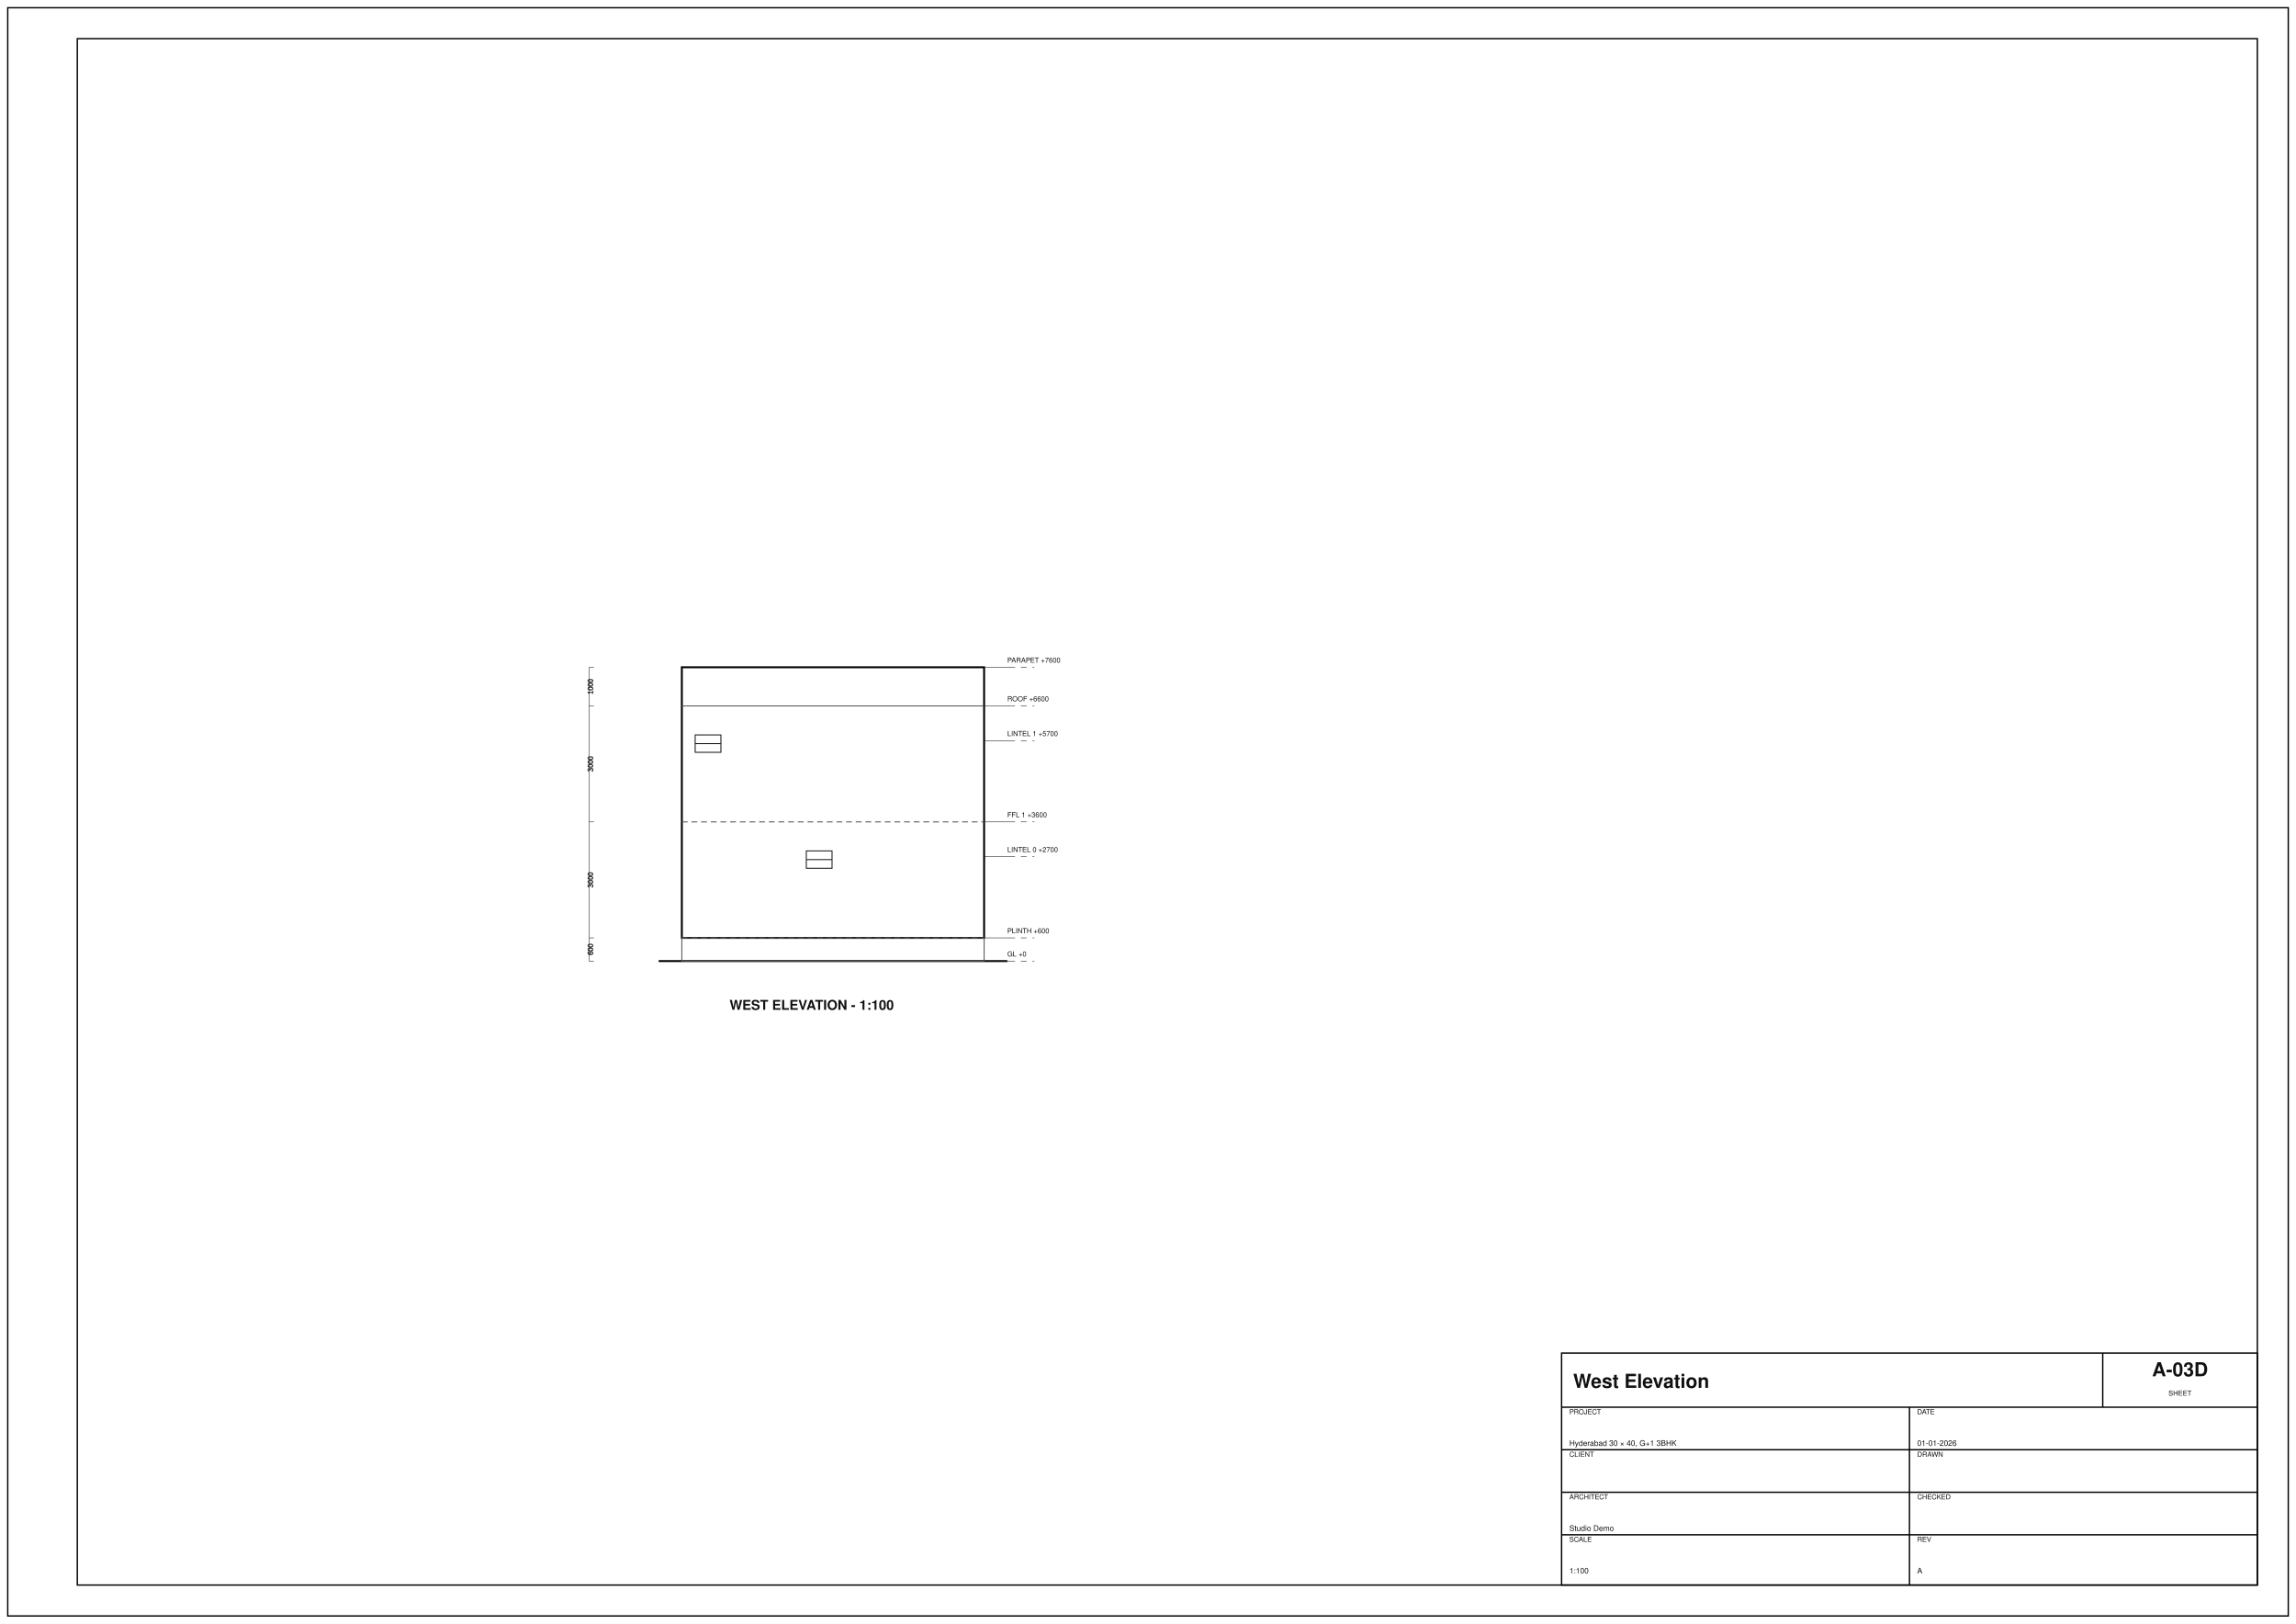
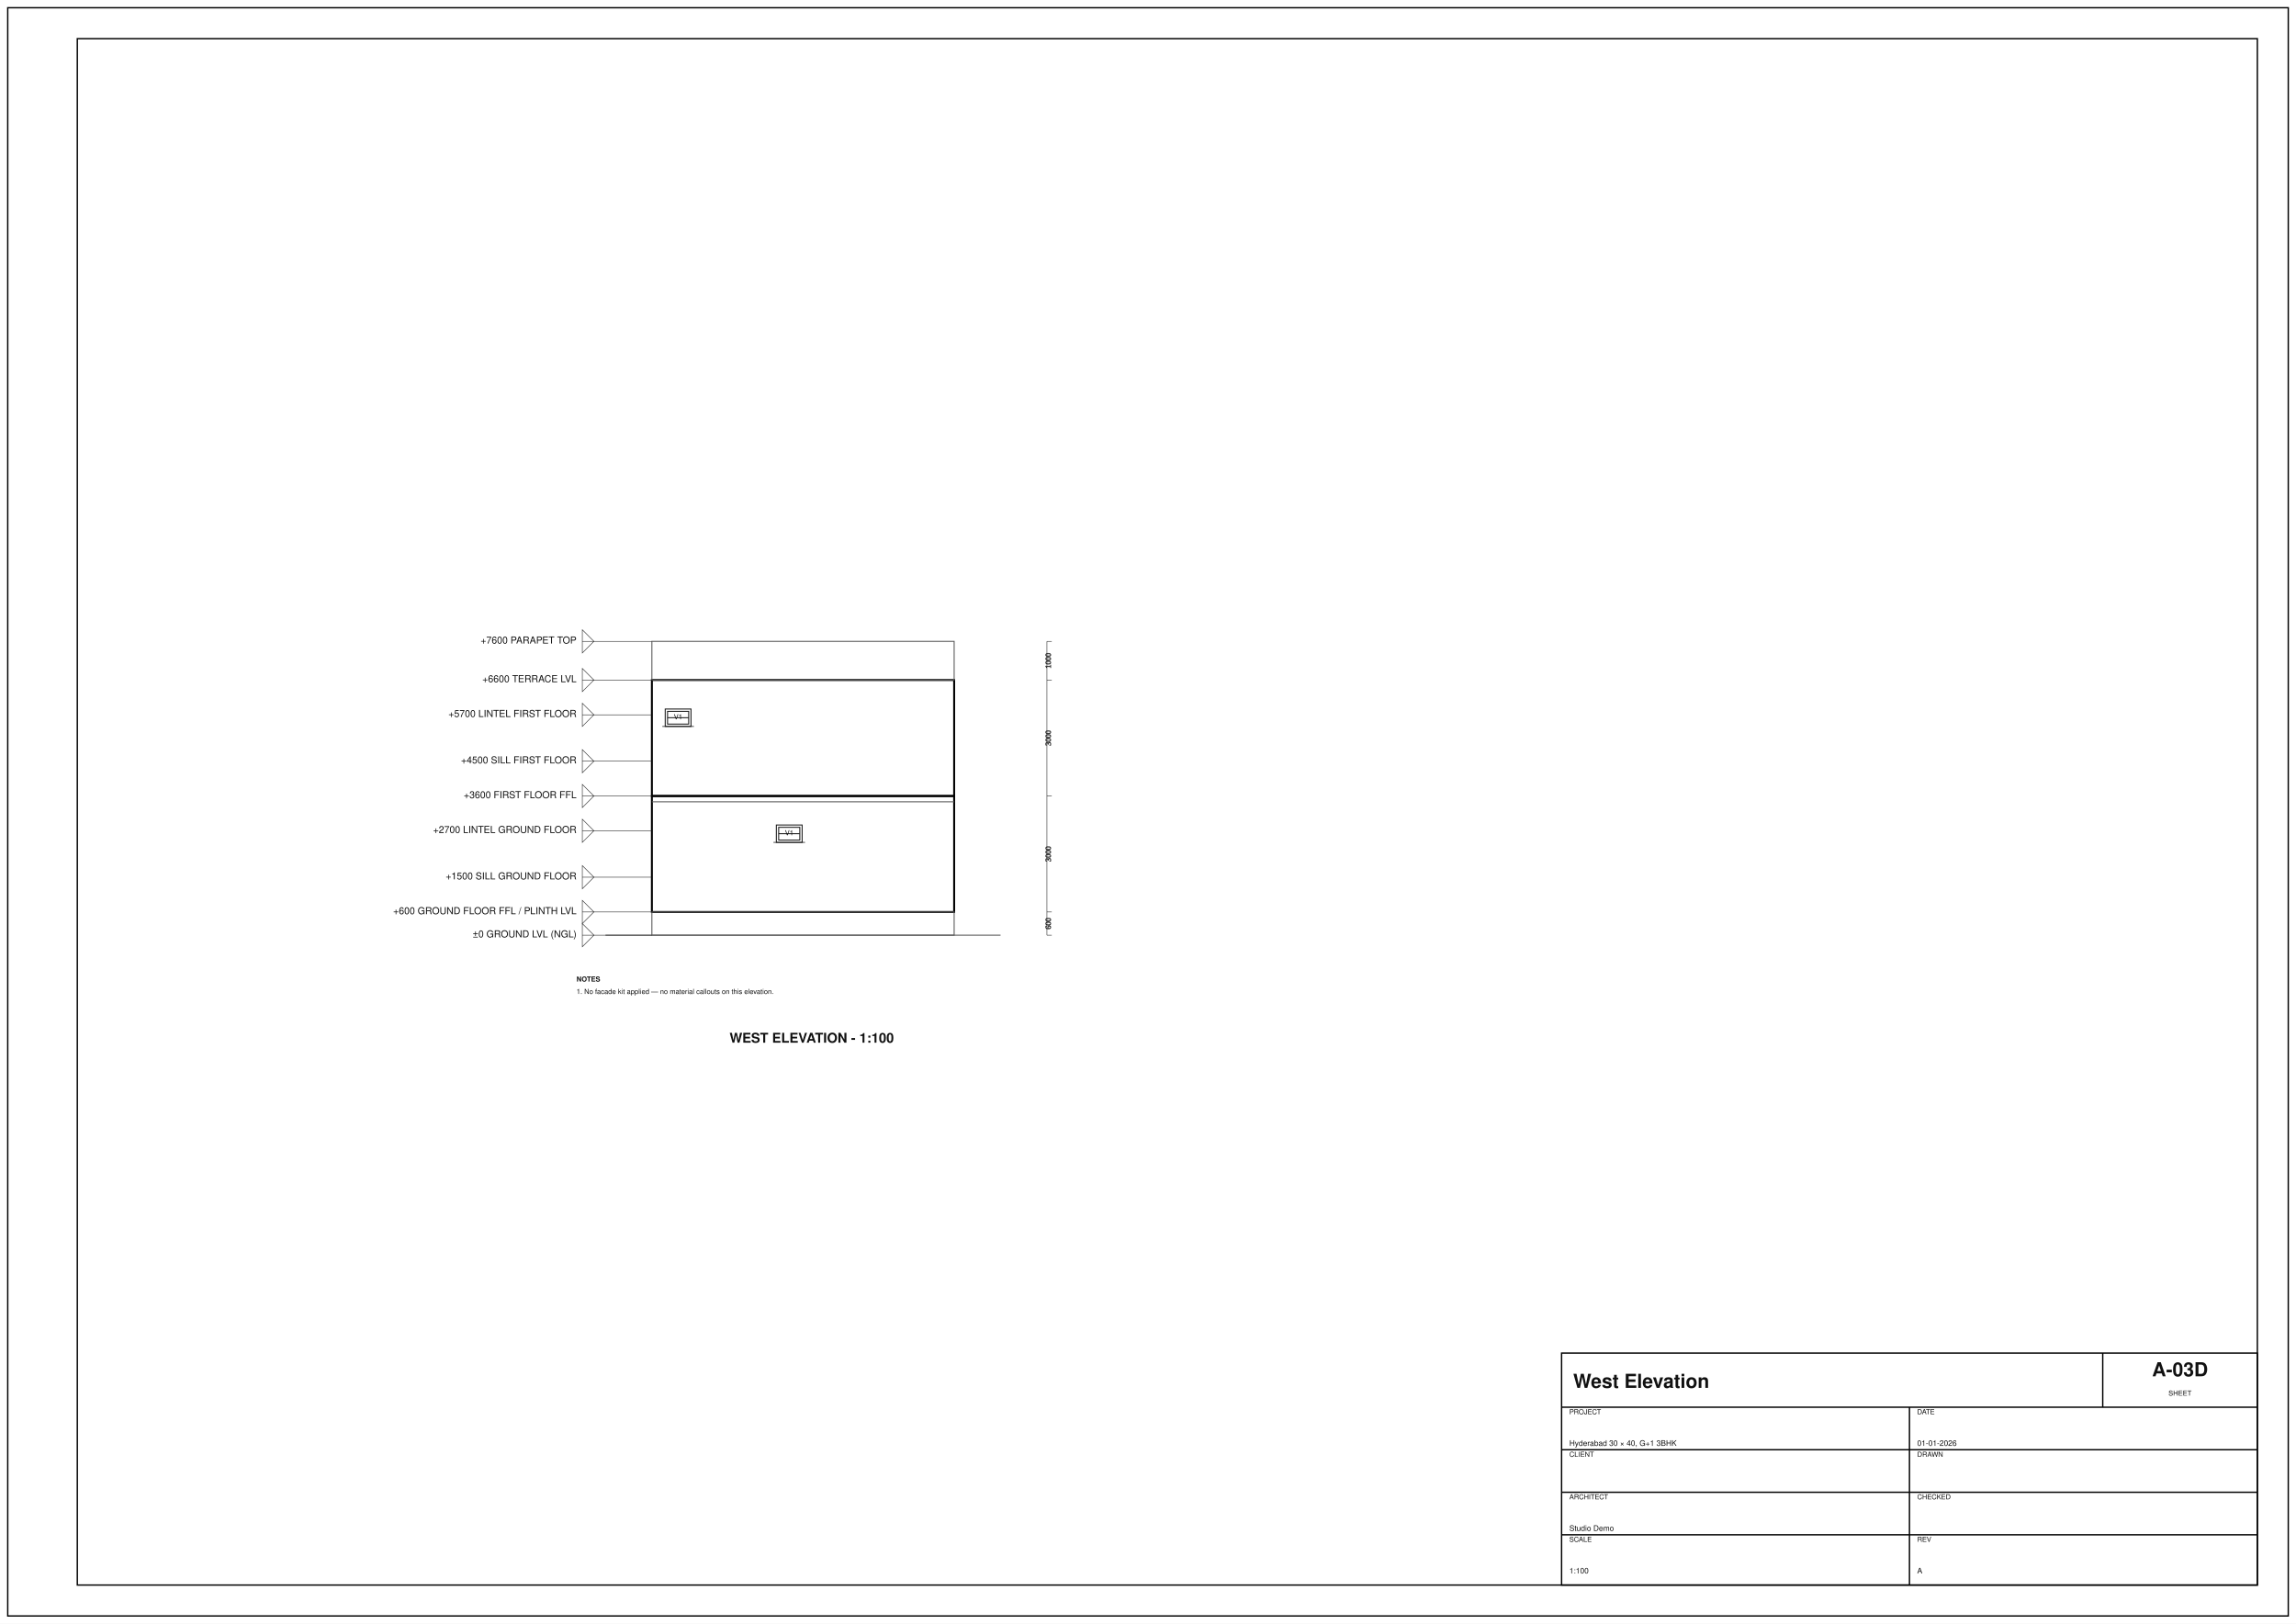
<svg xmlns="http://www.w3.org/2000/svg" width="594mm" height="420mm" viewBox="0 0 594 420" version="1.1">
  <rect x="0" y="0" width="594" height="420" fill="#ffffff" stroke="none" />
  <g id="g-frame">
    <g class="layer" data-layer="A-TEXT" stroke="#111111" stroke-width="0.180" fill="none" stroke-linecap="butt" stroke-linejoin="miter">
      <g font-family="Helvetica, Arial, sans-serif" fill="#111111" stroke="none">
        <text x="407.000" y="359.000" font-size="5.000" text-anchor="start" dominant-baseline="alphabetic" font-weight="600">West Elevation</text>
        <text x="564.000" y="356.000" font-size="5.000" text-anchor="middle" dominant-baseline="alphabetic" font-weight="600">A-03D</text>
        <text x="564.000" y="361.000" font-size="1.800" text-anchor="middle" dominant-baseline="alphabetic">SHEET</text>
        <text x="406.000" y="365.000" font-size="1.800" text-anchor="start" dominant-baseline="hanging">PROJECT</text>
        <text x="406.000" y="374.000" font-size="2.000" text-anchor="start" dominant-baseline="alphabetic">Hyderabad 30 × 40, G+1 3BHK</text>
        <text x="406.000" y="376.000" font-size="1.800" text-anchor="start" dominant-baseline="hanging">CLIENT</text>
        <text x="406.000" y="385.000" font-size="2.000" text-anchor="start" dominant-baseline="alphabetic" />
        <text x="406.000" y="387.000" font-size="1.800" text-anchor="start" dominant-baseline="hanging">ARCHITECT</text>
        <text x="406.000" y="396.000" font-size="2.000" text-anchor="start" dominant-baseline="alphabetic">Studio Demo</text>
        <text x="406.000" y="398.000" font-size="1.800" text-anchor="start" dominant-baseline="hanging">SCALE</text>
        <text x="406.000" y="407.000" font-size="2.000" text-anchor="start" dominant-baseline="alphabetic">1:100</text>
        <text x="496.000" y="365.000" font-size="1.800" text-anchor="start" dominant-baseline="hanging">DATE</text>
        <text x="496.000" y="374.000" font-size="2.000" text-anchor="start" dominant-baseline="alphabetic">01-01-2026</text>
        <text x="496.000" y="376.000" font-size="1.800" text-anchor="start" dominant-baseline="hanging">DRAWN</text>
        <text x="496.000" y="385.000" font-size="2.000" text-anchor="start" dominant-baseline="alphabetic" />
        <text x="496.000" y="387.000" font-size="1.800" text-anchor="start" dominant-baseline="hanging">CHECKED</text>
        <text x="496.000" y="396.000" font-size="2.000" text-anchor="start" dominant-baseline="alphabetic" />
        <text x="496.000" y="398.000" font-size="1.800" text-anchor="start" dominant-baseline="hanging">REV</text>
        <text x="496.000" y="407.000" font-size="2.000" text-anchor="start" dominant-baseline="alphabetic">A</text>
      </g>
    </g>
    <g class="layer" data-layer="A-TITL" stroke="#000000" stroke-width="0.350" fill="none" stroke-linecap="butt" stroke-linejoin="miter">
      <polygon points="2.000,2.000 592.000,2.000 592.000,418.000 2.000,418.000" fill="none" />
      <polygon points="20.000,10.000 584.000,10.000 584.000,410.000 20.000,410.000" fill="none" />
      <polygon points="404.000,350.000 584.000,350.000 584.000,410.000 404.000,410.000" fill="none" />
      <line x1="404.000" y1="364.000" x2="584.000" y2="364.000" />
      <line x1="544.000" y1="350.000" x2="544.000" y2="364.000" />
      <line x1="494.000" y1="364.000" x2="494.000" y2="410.000" />
      <line x1="404.000" y1="375.000" x2="494.000" y2="375.000" />
      <line x1="404.000" y1="386.000" x2="494.000" y2="386.000" />
      <line x1="404.000" y1="397.000" x2="494.000" y2="397.000" />
      <line x1="494.000" y1="375.000" x2="584.000" y2="375.000" />
      <line x1="494.000" y1="386.000" x2="584.000" y2="386.000" />
      <line x1="494.000" y1="397.000" x2="584.000" y2="397.000" />
    </g>
  </g>
  <g id="g-elev-W">
    <g class="layer" data-layer="A-WALL" stroke="#000000" stroke-width="0.500" fill="none" stroke-linecap="butt" stroke-linejoin="miter">
-       <line x1="170.400" y1="248.600" x2="260.600" y2="248.600" />
-       <polygon points="176.400,242.600 254.600,242.600 254.600,172.600 176.400,172.600" fill="none" />
+       <polygon points="168.650,235.900 246.850,235.900 246.850,205.900 168.650,205.900" fill="none" />
+       <polygon points="168.650,205.900 246.850,205.900 246.850,175.900 168.650,175.900" fill="none" />
    </g>
    <g class="layer" data-layer="A-WALL-PART" stroke="#555555" stroke-width="0.250" fill="none" stroke-linecap="butt" stroke-linejoin="miter">
-       <polygon points="176.400,248.600 254.600,248.600 254.600,242.600 176.400,242.600" fill="none" />
-       <line x1="176.400" y1="242.600" x2="254.600" y2="242.600" stroke-dasharray="1.500 1.000" />
-       <line x1="176.400" y1="212.600" x2="254.600" y2="212.600" stroke-dasharray="1.500 1.000" />
-       <line x1="176.400" y1="182.600" x2="254.600" y2="182.600" />
+       <line x1="168.650" y1="207.400" x2="246.850" y2="207.400" />
+       <polygon points="168.650,241.900 246.850,241.900 246.850,235.900 168.650,235.900" fill="none" />
+       <line x1="156.650" y1="241.900" x2="258.850" y2="241.900" />
+       <line x1="200.100" y1="217.900" x2="208.270" y2="217.900" />
+       <line x1="171.350" y1="187.900" x2="179.520" y2="187.900" />
+       <polygon points="168.650,175.900 246.850,175.900 246.850,165.900 168.650,165.900" fill="none" />
    </g>
    <g class="layer" data-layer="A-WIND" stroke="#1a1a1a" stroke-width="0.250" fill="none" stroke-linecap="butt" stroke-linejoin="miter">
-       <polygon points="208.600,224.600 215.260,224.600 215.260,220.100 208.600,220.100" fill="none" />
-       <line x1="208.600" y1="222.350" x2="215.260" y2="222.350" />
-       <polygon points="179.850,194.600 186.510,194.600 186.510,190.100 179.850,190.100" fill="none" />
-       <line x1="179.850" y1="192.350" x2="186.510" y2="192.350" />
+       <polygon points="200.850,217.900 207.520,217.900 207.520,213.400 200.850,213.400" fill="none" />
+       <polygon points="201.450,217.300 206.920,217.300 206.920,214.000 201.450,214.000" fill="none" />
+       <line x1="201.450" y1="215.650" x2="206.920" y2="215.650" />
+       <polygon points="172.100,187.900 178.770,187.900 178.770,183.400 172.100,183.400" fill="none" />
+       <polygon points="172.700,187.300 178.170,187.300 178.170,184.000 172.700,184.000" fill="none" />
+       <line x1="172.700" y1="185.650" x2="178.170" y2="185.650" />
    </g>
    <g class="layer" data-layer="A-DIM" stroke="#1a1a1a" stroke-width="0.130" fill="none" stroke-linecap="butt" stroke-linejoin="miter">
-       <line x1="254.600" y1="248.600" x2="267.600" y2="248.600" stroke-dasharray="8.000 1.500 1.500 1.500" />
-       <line x1="254.600" y1="242.600" x2="267.600" y2="242.600" stroke-dasharray="8.000 1.500 1.500 1.500" />
-       <line x1="254.600" y1="221.600" x2="267.600" y2="221.600" stroke-dasharray="8.000 1.500 1.500 1.500" />
-       <line x1="254.600" y1="212.600" x2="267.600" y2="212.600" stroke-dasharray="8.000 1.500 1.500 1.500" />
-       <line x1="254.600" y1="191.600" x2="267.600" y2="191.600" stroke-dasharray="8.000 1.500 1.500 1.500" />
-       <line x1="254.600" y1="182.600" x2="267.600" y2="182.600" stroke-dasharray="8.000 1.500 1.500 1.500" />
-       <line x1="254.600" y1="172.600" x2="267.600" y2="172.600" stroke-dasharray="8.000 1.500 1.500 1.500" />
-       <line x1="152.400" y1="248.600" x2="152.400" y2="172.600" />
-       <line x1="152.400" y1="248.600" x2="153.650" y2="248.600" />
-       <line x1="152.400" y1="242.600" x2="153.650" y2="242.600" />
-       <line x1="152.400" y1="212.600" x2="153.650" y2="212.600" />
-       <line x1="152.400" y1="182.600" x2="153.650" y2="182.600" />
-       <line x1="152.400" y1="172.600" x2="153.650" y2="172.600" />
-       <text x="153.400" y="245.600" font-size="2.000" text-anchor="middle" dominant-baseline="alphabetic" transform="rotate(-90 153.400 245.600)">600</text>
-       <text x="153.400" y="227.600" font-size="2.000" text-anchor="middle" dominant-baseline="alphabetic" transform="rotate(-90 153.400 227.600)">3000</text>
-       <text x="153.400" y="197.600" font-size="2.000" text-anchor="middle" dominant-baseline="alphabetic" transform="rotate(-90 153.400 197.600)">3000</text>
-       <text x="153.400" y="177.600" font-size="2.000" text-anchor="middle" dominant-baseline="alphabetic" transform="rotate(-90 153.400 177.600)">1000</text>
+       <line x1="150.650" y1="241.900" x2="168.650" y2="241.900" />
+       <polygon points="153.650,241.900 150.650,238.900 150.650,244.900" fill="none" />
+       <line x1="150.650" y1="235.900" x2="168.650" y2="235.900" />
+       <polygon points="153.650,235.900 150.650,232.900 150.650,238.900" fill="none" />
+       <line x1="150.650" y1="226.900" x2="168.650" y2="226.900" />
+       <polygon points="153.650,226.900 150.650,223.900 150.650,229.900" fill="none" />
+       <line x1="150.650" y1="214.900" x2="168.650" y2="214.900" />
+       <polygon points="153.650,214.900 150.650,211.900 150.650,217.900" fill="none" />
+       <line x1="150.650" y1="205.900" x2="168.650" y2="205.900" />
+       <polygon points="153.650,205.900 150.650,202.900 150.650,208.900" fill="none" />
+       <line x1="150.650" y1="196.900" x2="168.650" y2="196.900" />
+       <polygon points="153.650,196.900 150.650,193.900 150.650,199.900" fill="none" />
+       <line x1="150.650" y1="184.900" x2="168.650" y2="184.900" />
+       <polygon points="153.650,184.900 150.650,181.900 150.650,187.900" fill="none" />
+       <line x1="150.650" y1="175.900" x2="168.650" y2="175.900" />
+       <polygon points="153.650,175.900 150.650,172.900 150.650,178.900" fill="none" />
+       <line x1="150.650" y1="165.900" x2="168.650" y2="165.900" />
+       <polygon points="153.650,165.900 150.650,162.900 150.650,168.900" fill="none" />
+       <line x1="270.850" y1="241.900" x2="270.850" y2="165.900" />
+       <line x1="270.850" y1="241.900" x2="272.100" y2="241.900" />
+       <line x1="270.850" y1="235.900" x2="272.100" y2="235.900" />
+       <line x1="270.850" y1="205.900" x2="272.100" y2="205.900" />
+       <line x1="270.850" y1="175.900" x2="272.100" y2="175.900" />
+       <line x1="270.850" y1="165.900" x2="272.100" y2="165.900" />
+       <text x="271.850" y="238.900" font-size="2.000" text-anchor="middle" dominant-baseline="alphabetic" transform="rotate(-90 271.850 238.900)">600</text>
+       <text x="271.850" y="220.900" font-size="2.000" text-anchor="middle" dominant-baseline="alphabetic" transform="rotate(-90 271.850 220.900)">3000</text>
+       <text x="271.850" y="190.900" font-size="2.000" text-anchor="middle" dominant-baseline="alphabetic" transform="rotate(-90 271.850 190.900)">3000</text>
+       <text x="271.850" y="170.900" font-size="2.000" text-anchor="middle" dominant-baseline="alphabetic" transform="rotate(-90 271.850 170.900)">1000</text>
    </g>
    <g class="layer" data-layer="A-TEXT" stroke="#111111" stroke-width="0.180" fill="none" stroke-linecap="butt" stroke-linejoin="miter">
      <g font-family="Helvetica, Arial, sans-serif" fill="#111111" stroke="none">
-         <text x="260.600" y="247.400" font-size="1.800" text-anchor="start" dominant-baseline="alphabetic">GL +0</text>
-         <text x="260.600" y="241.400" font-size="1.800" text-anchor="start" dominant-baseline="alphabetic">PLINTH +600</text>
-         <text x="260.600" y="220.400" font-size="1.800" text-anchor="start" dominant-baseline="alphabetic">LINTEL 0 +2700</text>
-         <text x="260.600" y="211.400" font-size="1.800" text-anchor="start" dominant-baseline="alphabetic">FFL 1 +3600</text>
-         <text x="260.600" y="190.400" font-size="1.800" text-anchor="start" dominant-baseline="alphabetic">LINTEL 1 +5700</text>
-         <text x="260.600" y="181.400" font-size="1.800" text-anchor="start" dominant-baseline="alphabetic">ROOF +6600</text>
-         <text x="260.600" y="171.400" font-size="1.800" text-anchor="start" dominant-baseline="alphabetic">PARAPET +7600</text>
+         <text x="149.150" y="241.900" font-size="2.500" text-anchor="end" dominant-baseline="central">±0 GROUND LVL (NGL)</text>
+         <text x="149.150" y="235.900" font-size="2.500" text-anchor="end" dominant-baseline="central">+600 GROUND FLOOR FFL / PLINTH LVL</text>
+         <text x="149.150" y="226.900" font-size="2.500" text-anchor="end" dominant-baseline="central">+1500 SILL GROUND FLOOR</text>
+         <text x="149.150" y="214.900" font-size="2.500" text-anchor="end" dominant-baseline="central">+2700 LINTEL GROUND FLOOR</text>
+         <text x="149.150" y="205.900" font-size="2.500" text-anchor="end" dominant-baseline="central">+3600 FIRST FLOOR FFL</text>
+         <text x="149.150" y="196.900" font-size="2.500" text-anchor="end" dominant-baseline="central">+4500 SILL FIRST FLOOR</text>
+         <text x="149.150" y="184.900" font-size="2.500" text-anchor="end" dominant-baseline="central">+5700 LINTEL FIRST FLOOR</text>
+         <text x="149.150" y="175.900" font-size="2.500" text-anchor="end" dominant-baseline="central">+6600 TERRACE LVL</text>
+         <text x="149.150" y="165.900" font-size="2.500" text-anchor="end" dominant-baseline="central">+7600 PARAPET TOP</text>
+         <text x="204.180" y="215.650" font-size="1.800" text-anchor="middle" dominant-baseline="central">V1</text>
+         <text x="175.430" y="185.650" font-size="1.800" text-anchor="middle" dominant-baseline="central">V1</text>
+         <text x="149.150" y="253.900" font-size="1.800" text-anchor="start" dominant-baseline="alphabetic" font-weight="600">NOTES</text>
+         <text x="149.150" y="257.100" font-size="1.800" text-anchor="start" dominant-baseline="alphabetic">1. No facade kit applied — no material callouts on this elevation.</text>
      </g>
    </g>
  </g>
  <g id="g-elev-W-label">
    <g class="layer" data-layer="A-TEXT" stroke="#111111" stroke-width="0.180" fill="none" stroke-linecap="butt" stroke-linejoin="miter">
      <g font-family="Helvetica, Arial, sans-serif" fill="#111111" stroke="none">
-         <text x="210.000" y="259.600" font-size="3.500" text-anchor="middle" dominant-baseline="hanging" font-weight="600">WEST ELEVATION - 1:100</text>
+         <text x="210.000" y="268.100" font-size="3.500" text-anchor="middle" dominant-baseline="hanging" font-weight="600">WEST ELEVATION - 1:100</text>
      </g>
    </g>
  </g>
</svg>
